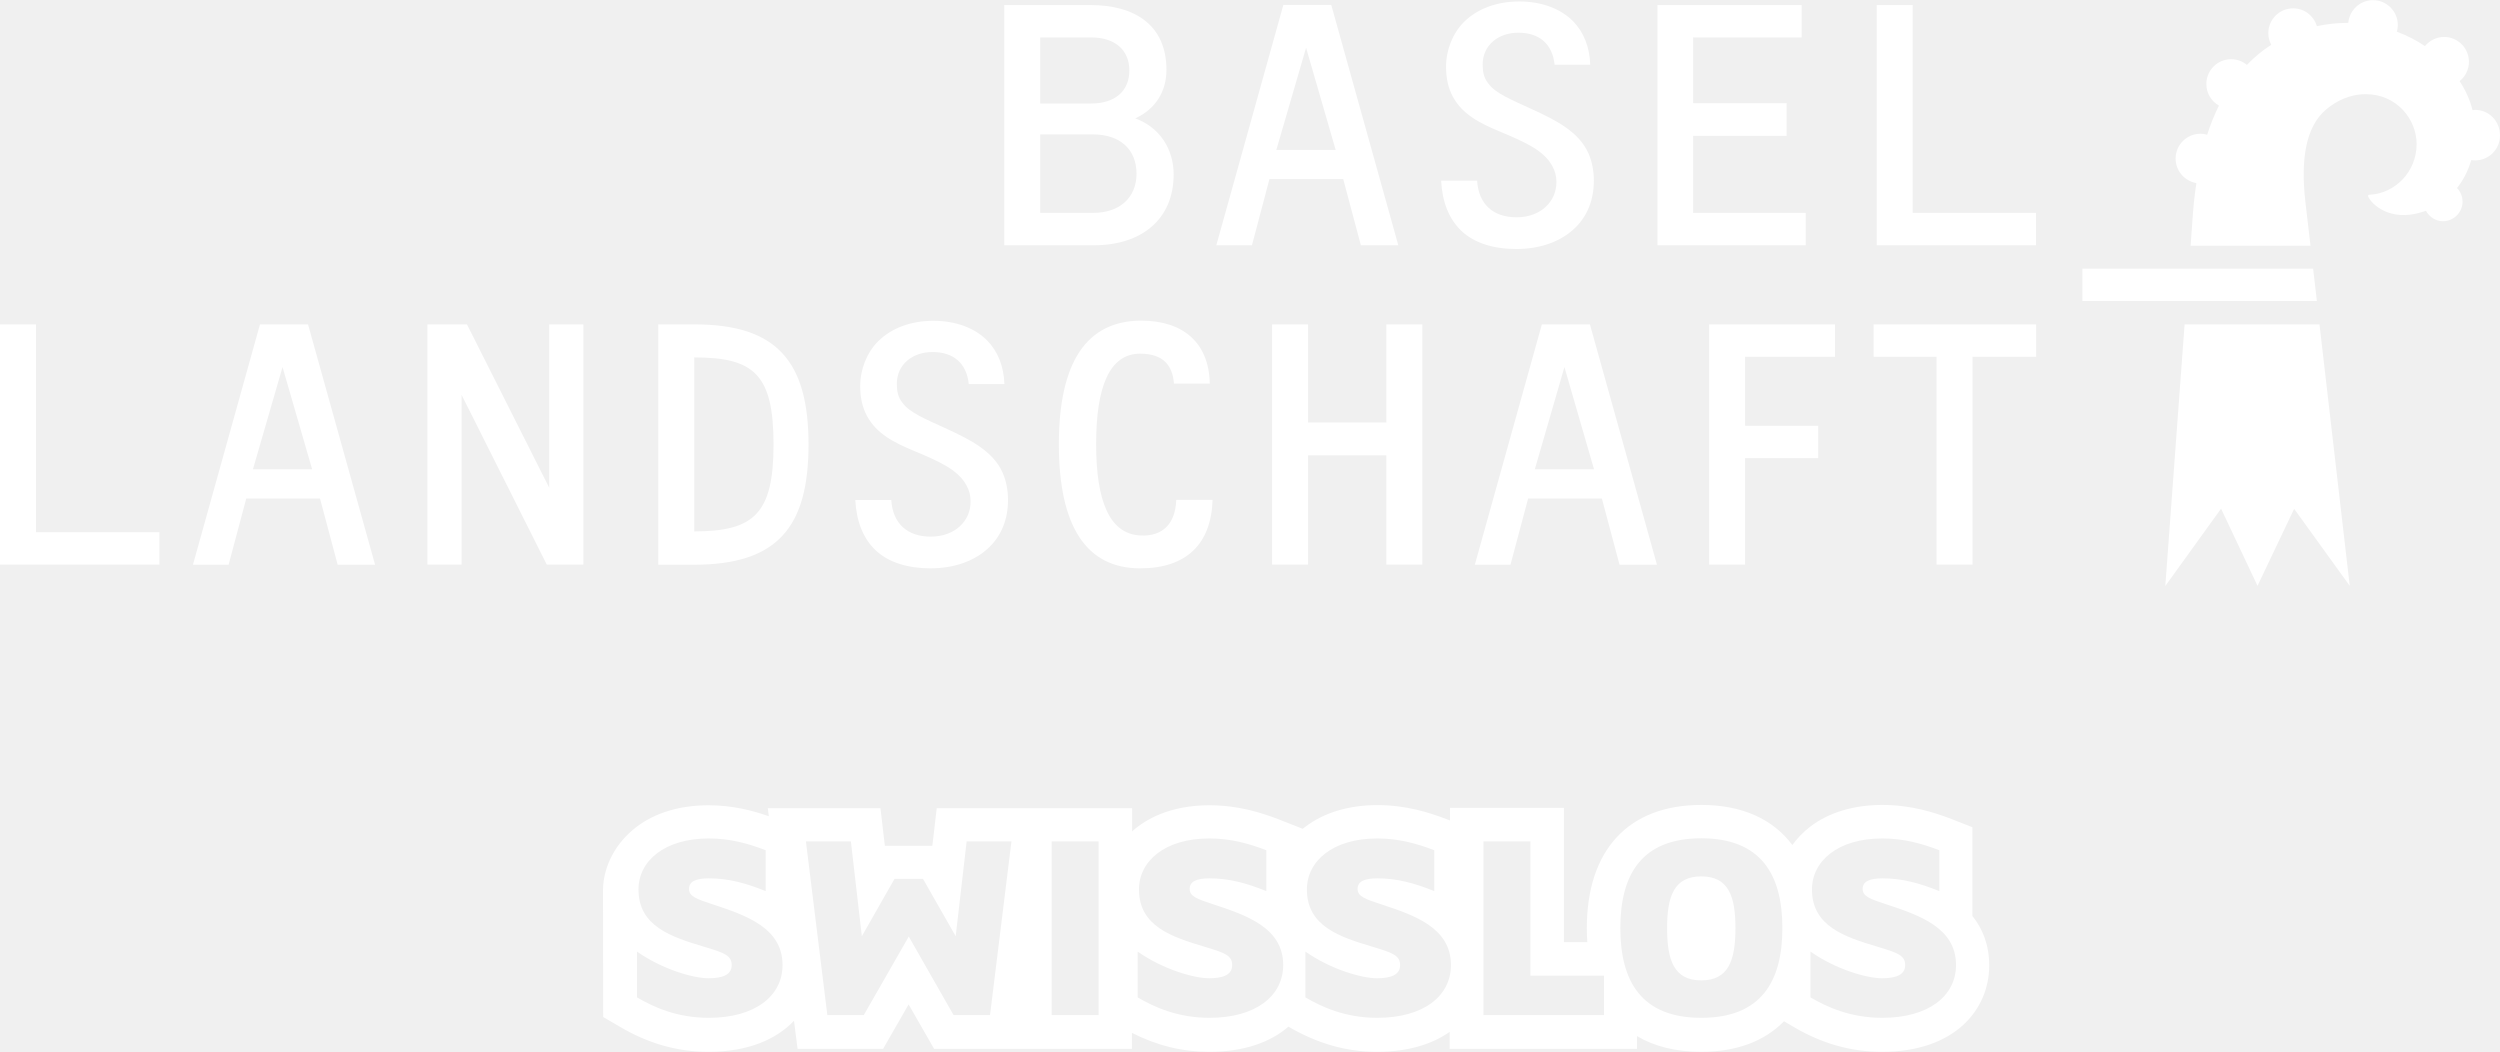
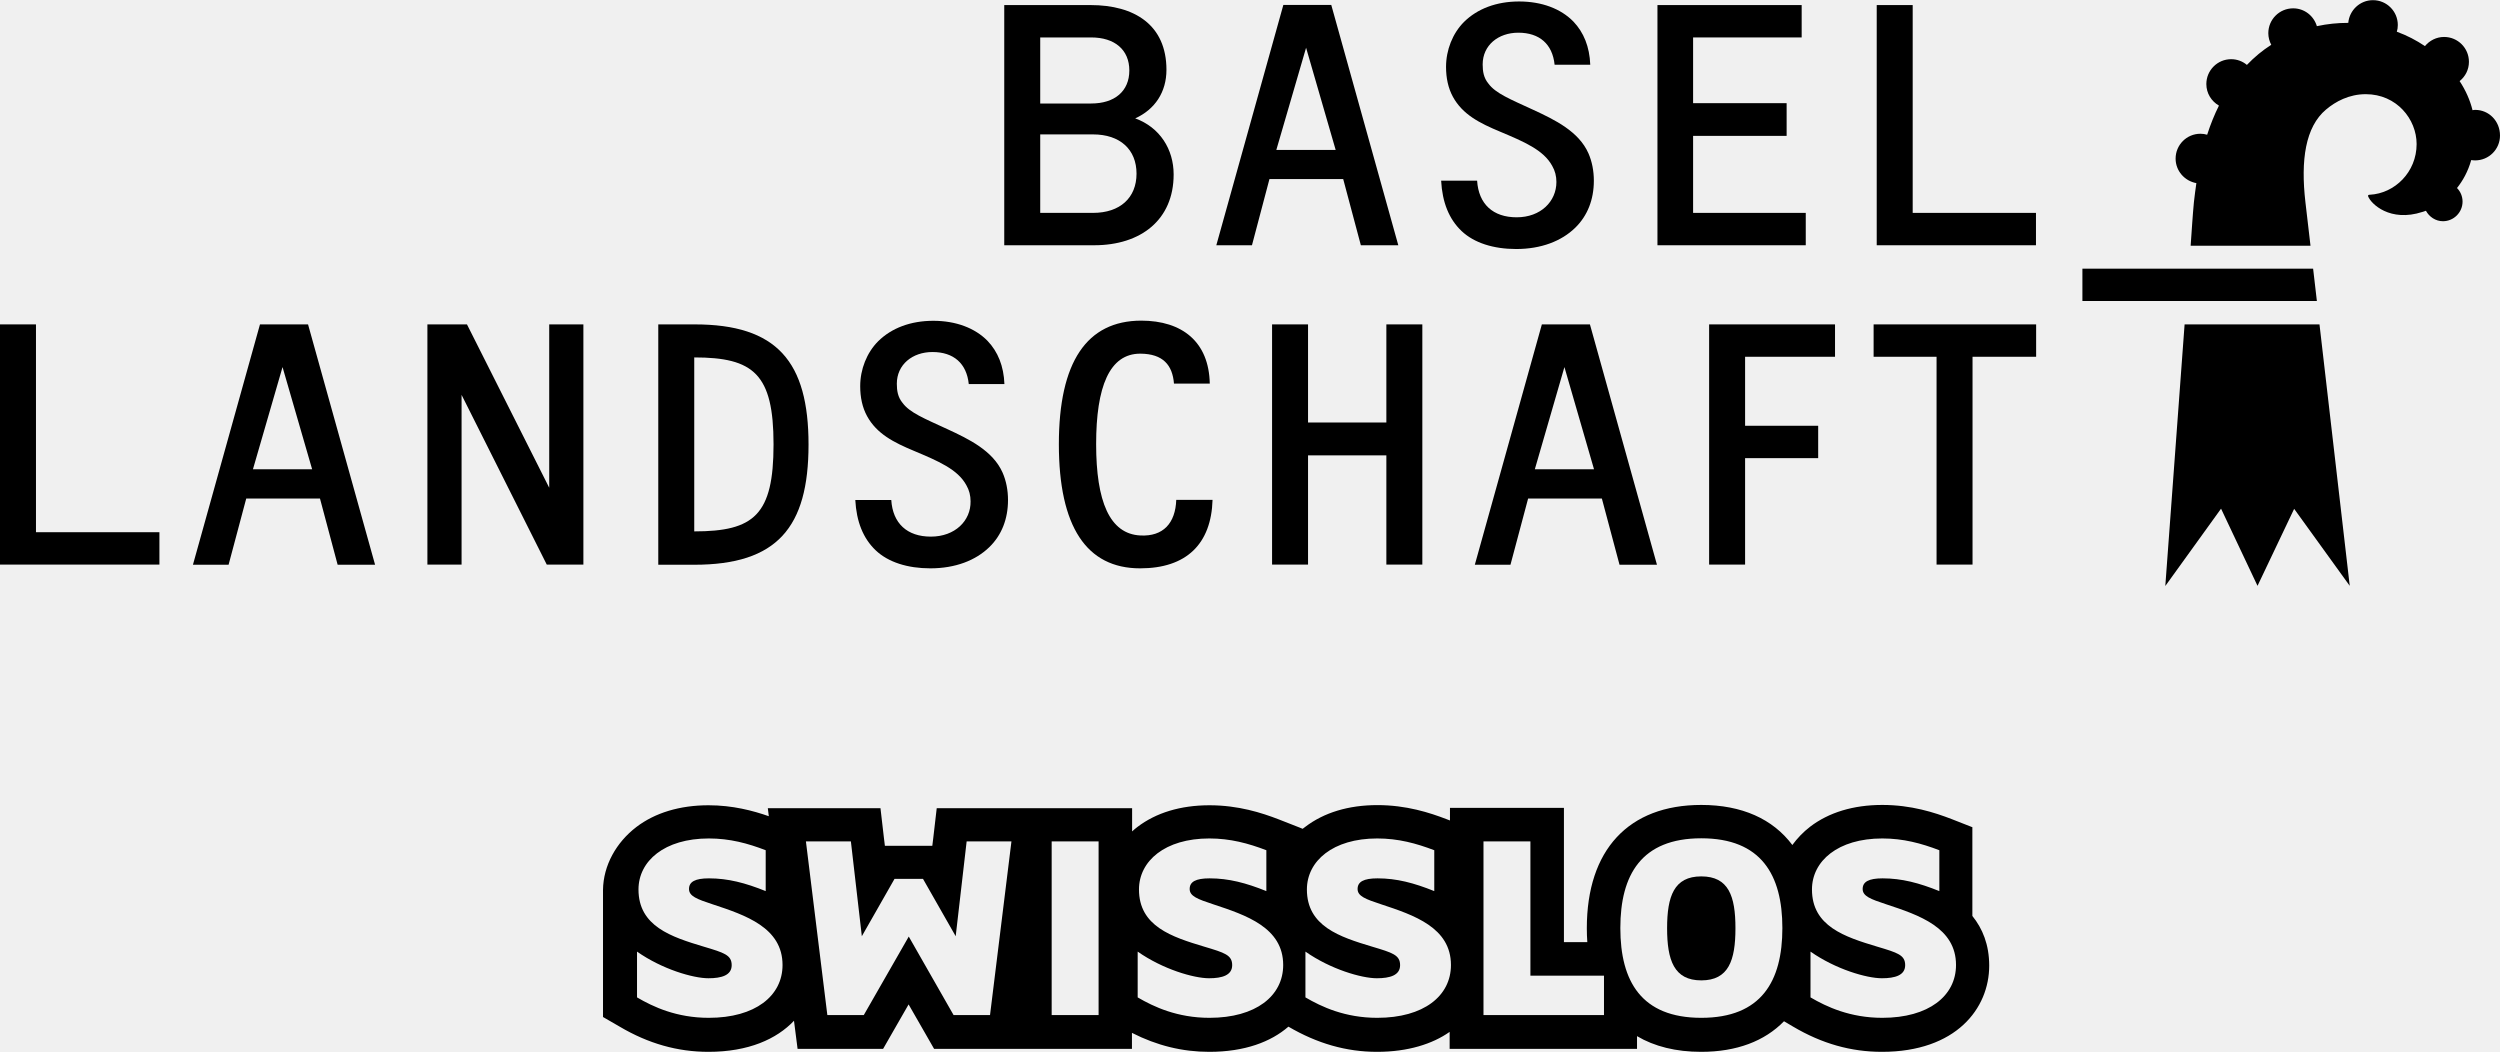
- <svg xmlns="http://www.w3.org/2000/svg" version="1.1" id="BL-Logo" x="0px" y="0px" viewBox="0 0 152.9 64.3" style="enable-background:new 0 0 152.9 64.3;" xml:space="preserve">
-   <style type="text/css">
- 	.st0{fill:#FFFFFF;}
- </style>
-   <g>
-     <path class="st0" d="M71.78,10.67c0-1.54-0.84-2.88-2.35-3.43c1.21-0.55,1.91-1.61,1.91-2.97c0-2.75-1.96-3.96-4.64-3.96h-5.28V15   h5.5C69.78,15,71.78,13.44,71.78,10.67z M63.62,2.29h3.12c1.43,0,2.33,0.75,2.33,2.02c0,1.28-0.9,2.02-2.33,2.02h-3.12V2.29z    M63.62,13.02v-4.8h3.23c1.65,0,2.66,0.92,2.66,2.4c0,1.45-1.01,2.4-2.66,2.4H63.62z" />
-     <path class="st0" d="M77.64,10.95h4.51L83.23,15h2.29l-4.1-14.7h-2.93L74.39,15h2.18L77.64,10.95z M79.88,2.92l1.81,6.25h-3.63   L79.88,2.92z" />
-     <path class="st0" d="M92.76,13.29c-1.45,0-2.33-0.81-2.42-2.24h-2.2c0.07,1.32,0.48,2.35,1.25,3.08c0.77,0.73,1.96,1.1,3.34,1.1   c1.52,0,2.77-0.48,3.61-1.3c0.75-0.73,1.14-1.72,1.14-2.88c0-0.59-0.11-1.17-0.33-1.67c-0.59-1.34-2.05-2.05-3.37-2.66   c-1.43-0.66-2.31-1.01-2.75-1.61c-0.29-0.35-0.35-0.75-0.35-1.17c0-1.17,0.95-1.94,2.18-1.94c1.3,0,2.09,0.7,2.22,1.96h2.18   c-0.04-1.1-0.4-1.98-1.03-2.64c-0.77-0.79-1.94-1.23-3.32-1.23c-1.36,0-2.55,0.44-3.37,1.25c-0.7,0.7-1.1,1.72-1.1,2.75   c0,0.68,0.13,1.3,0.42,1.83c0.59,1.08,1.63,1.61,2.88,2.13c1.47,0.62,2.66,1.12,3.19,2.09c0.18,0.31,0.26,0.64,0.26,0.99   C95.2,12.32,94.23,13.29,92.76,13.29z" />
-     <polygon class="st0" points="110.44,13.02 103.55,13.02 103.55,8.31 109.27,8.31 109.27,6.31 103.55,6.31 103.55,2.29 110.19,2.29    110.19,0.31 101.37,0.31 101.37,15 110.44,15  " />
-     <polygon class="st0" points="124.52,13.02 116.98,13.02 116.98,0.31 114.78,0.31 114.78,15 124.52,15  " />
-     <polygon class="st0" points="2.2,19.84 0,19.84 0,34.53 9.75,34.53 9.75,32.55 2.2,32.55  " />
-     <path class="st0" d="M15.9,19.84l-4.1,14.7h2.18l1.08-4.05h4.51l1.08,4.05h2.29l-4.1-14.7H15.9z M15.47,28.7l1.81-6.25l1.81,6.25   H15.47z" />
-     <polygon class="st0" points="33.59,29.83 28.56,19.84 26.14,19.84 26.14,34.53 28.23,34.53 28.23,24.15 33.44,34.53 35.68,34.53    35.68,19.84 33.59,19.84  " />
-     <path class="st0" d="M56.93,32.82c-1.45,0-2.33-0.81-2.42-2.24h-2.2c0.07,1.32,0.48,2.35,1.25,3.08c0.77,0.73,1.96,1.1,3.34,1.1   c1.52,0,2.77-0.48,3.61-1.3c0.75-0.73,1.14-1.72,1.14-2.88c0-0.59-0.11-1.17-0.33-1.67c-0.59-1.34-2.05-2.05-3.37-2.66   c-1.43-0.66-2.31-1.01-2.75-1.61c-0.29-0.35-0.35-0.75-0.35-1.17c0-1.17,0.95-1.94,2.18-1.94c1.3,0,2.09,0.7,2.22,1.96h2.18   c-0.04-1.1-0.4-1.98-1.03-2.64c-0.77-0.79-1.94-1.23-3.32-1.23c-1.36,0-2.55,0.44-3.37,1.25c-0.7,0.7-1.1,1.72-1.1,2.75   c0,0.68,0.13,1.3,0.42,1.83c0.59,1.08,1.63,1.61,2.88,2.13c1.47,0.62,2.66,1.12,3.19,2.09c0.18,0.31,0.26,0.64,0.26,0.99   C59.38,31.85,58.41,32.82,56.93,32.82z" />
-     <polygon class="st0" points="86.99,34.53 86.99,19.84 84.79,19.84 84.79,25.84 80,25.84 80,19.84 77.8,19.84 77.8,34.53 80,34.53    80,27.85 84.79,27.85 84.79,34.53  " />
-     <path class="st0" d="M94.3,19.84l-4.1,14.7h2.18l1.08-4.05h4.51l1.08,4.05h2.29l-4.1-14.7H94.3z M93.87,28.7l1.81-6.25l1.81,6.25   H93.87z" />
-     <polygon class="st0" points="112.23,21.82 112.23,19.84 104.53,19.84 104.53,34.53 106.73,34.53 106.73,28.02 111.2,28.02    111.2,26.04 106.73,26.04 106.73,21.82  " />
-     <polygon class="st0" points="114.59,21.82 118.44,21.82 118.44,34.53 120.64,34.53 120.64,21.82 124.53,21.82 124.53,19.84    114.59,19.84  " />
-     <path class="st0" d="M64.76,27.17c0,5.04,1.69,7.59,4.97,7.59c2.83,0,4.35-1.49,4.43-4.19l-2.22,0c-0.05,1.43-0.8,2.25-2.19,2.18   c-1.89-0.09-2.71-2.09-2.71-5.59c0-3.5,0.81-5.54,2.71-5.53c1.38,0.01,1.96,0.7,2.05,1.83h2.19c-0.05-2.54-1.67-3.85-4.2-3.85   C66.47,19.62,64.76,22.13,64.76,27.17z" />
-     <path class="st0" d="M49.45,27.19c0-5.06-1.92-7.36-6.99-7.35h-2.2v14.7h2.2C47.52,34.53,49.45,32.27,49.45,27.19z M42.46,21.86   c3.63,0,4.85,1.01,4.85,5.32c0,4.23-1.19,5.32-4.85,5.32V21.86z" />
-     <polygon class="st0" points="133.61,19.84 132.43,35.84 135.84,31.11 138.07,35.83 140.31,31.12 143.71,35.83 141.86,19.84  " />
-     <path class="st0" d="M151.38,6.72c-0.05,0-0.1,0.01-0.16,0.02c-0.15-0.61-0.42-1.22-0.79-1.78c0.35-0.28,0.57-0.7,0.57-1.18   c0-0.84-0.68-1.52-1.52-1.52c-0.47,0-0.89,0.22-1.17,0.56c-0.52-0.35-1.09-0.65-1.72-0.88c0.04-0.13,0.06-0.26,0.06-0.41   c0-0.84-0.68-1.52-1.52-1.52c-0.79,0-1.44,0.61-1.51,1.39c-0.02,0-0.04,0-0.06,0c-0.58,0-1.21,0.06-1.86,0.2   c-0.19-0.63-0.76-1.09-1.45-1.09c-0.84,0-1.52,0.68-1.52,1.52c0,0.26,0.07,0.5,0.18,0.71c-0.52,0.33-1.02,0.74-1.49,1.23   c-0.26-0.22-0.6-0.35-0.96-0.35c-0.84,0-1.52,0.68-1.52,1.52c0,0.57,0.31,1.05,0.77,1.32c-0.27,0.54-0.51,1.13-0.72,1.78   c-0.13-0.04-0.27-0.06-0.41-0.06c-0.84,0-1.52,0.68-1.52,1.52c0,0.75,0.55,1.37,1.27,1.5c-0.05,0.38-0.11,0.75-0.15,1.16   c-0.08,0.83-0.13,1.71-0.2,2.67h7.33c-0.11-0.94-0.2-1.75-0.31-2.66c-0.3-2.59,0.01-4.61,1.26-5.67c0.58-0.49,1.41-0.94,2.43-0.94   c1.89,0,3.11,1.53,3.11,3.05c0,1.72-1.34,3.02-2.86,3.1c0,0-0.15-0.01-0.1,0.11c0.17,0.44,1.33,1.59,3.32,0.94   c0,0,0.08-0.02,0.21-0.07c0.2,0.37,0.59,0.64,1.04,0.64c0.66,0,1.2-0.54,1.2-1.2c0-0.32-0.13-0.62-0.34-0.83   c0.35-0.44,0.67-1,0.87-1.71c0.08,0.01,0.16,0.02,0.24,0.02c0.84,0,1.52-0.68,1.52-1.52C152.9,7.4,152.22,6.72,151.38,6.72z" />
-     <polygon class="st0" points="141.47,16.43 127.36,16.43 127.36,18.41 141.7,18.41  " />
-     <path class="st0" d="M104.05,53.6c-1.67,0-2.09,1.22-2.09,3.17c0,1.96,0.42,3.19,2.09,3.19c1.66,0,2.09-1.22,2.09-3.19   C106.14,54.82,105.72,53.6,104.05,53.6z" />
-     <path class="st0" d="M120.65,50.6l-1.3-0.51c-1.04-0.4-2.46-0.86-4.23-0.86c-1.75,0-3.27,0.46-4.41,1.33   c-0.43,0.33-0.79,0.71-1.09,1.12c-1.19-1.59-3.08-2.45-5.57-2.45c-4.45,0-7,2.75-7,7.54c0,0.29,0.01,0.58,0.03,0.85h-1.43v-8.21   h-6.97v0.77l-0.21-0.08c-1.04-0.4-2.46-0.86-4.23-0.86c-1.75,0-3.27,0.46-4.41,1.33c-0.11,0.08-0.05,0.04-0.16,0.12l-0.17-0.07   l-1.3-0.51c-1.04-0.4-2.46-0.86-4.23-0.86c-1.75,0-3.27,0.46-4.41,1.33c-0.11,0.08-0.22,0.18-0.32,0.27v-1.42H57.29l-0.21,1.81   l-0.06,0.49h-2.9l-0.06-0.49l-0.21-1.81h-6.89l0.06,0.49c-0.97-0.34-2.21-0.67-3.69-0.67c-1.75,0-3.27,0.46-4.41,1.33   c-1.23,0.94-2.02,2.35-2.04,3.84v0.06l0.01,7.72l1.01,0.59c1.76,1.04,3.54,1.54,5.43,1.54c2.45,0,4.17-0.78,5.23-1.9l0.22,1.72   h5.23l0.59-1.03l0.97-1.69l0.97,1.69l0.59,1.03h12.1v-0.98c1.53,0.78,3.09,1.16,4.73,1.16c2.17,0,3.77-0.61,4.84-1.54   c1.76,1.03,3.53,1.54,5.42,1.54c1.92,0,3.39-0.48,4.44-1.22v1.04h11.46v-0.78c1.06,0.63,2.38,0.96,3.92,0.96   c2.17,0,3.88-0.65,5.07-1.87l0.56,0.33c1.76,1.04,3.53,1.54,5.43,1.54c4.53,0,6.56-2.65,6.56-5.27c0-1.29-0.41-2.27-1.03-3.04V50.6   z M43.35,62.25c-1.97,0-3.4-0.67-4.39-1.25v-2.8c1.54,1.08,3.43,1.63,4.37,1.63c0.8,0,1.42-0.18,1.42-0.8c0-0.6-0.46-0.76-1.7-1.13   c-2-0.6-4-1.25-4-3.5c0-1.74,1.59-3.12,4.3-3.12c1.29,0,2.39,0.3,3.48,0.72v2.5c-1.24-0.5-2.3-0.78-3.47-0.78   c-0.85,0-1.22,0.21-1.22,0.65c0,0.46,0.48,0.62,1.45,0.94c2,0.66,4.27,1.42,4.27,3.71C47.86,60.91,46.19,62.25,43.35,62.25z    M60.55,62.08h-2.23l-2.74-4.8l-2.75,4.8H50.6l-1.31-10.62h2.75l0.67,5.8l2-3.51h1.74l2,3.51l0.67-5.8h2.74L60.55,62.08z    M67.19,62.08h-2.87V51.46h2.87V62.08z M73.97,62.25c-1.96,0-3.4-0.67-4.39-1.25v-2.8c1.54,1.08,3.43,1.63,4.37,1.63   c0.79,0,1.41-0.18,1.41-0.8c0-0.6-0.46-0.76-1.7-1.13c-2-0.6-4-1.25-4-3.5c0-1.74,1.59-3.12,4.3-3.12c1.29,0,2.39,0.3,3.49,0.72   v2.5c-1.24-0.5-2.3-0.78-3.47-0.78c-0.85,0-1.22,0.21-1.22,0.65c0,0.46,0.48,0.62,1.45,0.94c2,0.66,4.27,1.42,4.27,3.71   C78.48,60.91,76.81,62.25,73.97,62.25z M84.23,62.25c-1.96,0-3.4-0.67-4.39-1.25v-2.8c1.54,1.08,3.43,1.63,4.37,1.63   c0.8,0,1.42-0.18,1.42-0.8c0-0.6-0.46-0.76-1.7-1.13c-2-0.6-4-1.25-4-3.5c0-1.74,1.59-3.12,4.3-3.12c1.29,0,2.39,0.3,3.49,0.72v2.5   c-1.24-0.5-2.3-0.78-3.47-0.78c-0.85,0-1.22,0.21-1.22,0.65c0,0.46,0.48,0.62,1.45,0.94c2,0.66,4.26,1.42,4.26,3.71   C88.74,60.91,87.08,62.25,84.23,62.25z M98.09,62.08h-7.36V51.46h2.87v8.21h4.5V62.08z M104.05,62.25c-3.66,0-4.95-2.23-4.95-5.49   c0-3.26,1.29-5.49,4.95-5.49c3.66,0,4.96,2.23,4.96,5.49C109.01,60.02,107.72,62.25,104.05,62.25z M115.12,62.25   c-1.96,0-3.4-0.67-4.39-1.25v-2.8c1.54,1.08,3.43,1.63,4.37,1.63c0.8,0,1.42-0.18,1.42-0.8c0-0.6-0.46-0.76-1.7-1.13   c-2-0.6-4-1.25-4-3.5c0-1.74,1.59-3.12,4.3-3.12c1.29,0,2.39,0.3,3.49,0.72v2.5c-1.24-0.5-2.3-0.78-3.47-0.78   c-0.85,0-1.22,0.21-1.22,0.65c0,0.46,0.48,0.62,1.45,0.94c2,0.66,4.26,1.42,4.26,3.71C119.63,60.91,117.96,62.25,115.12,62.25z" />
-   </g>
+ <svg xmlns="http://www.w3.org/2000/svg" id="BL-Logo" version="1.1" viewBox="0 0 152.9 64.3">
+   <path d="M71.78,10.67c0-1.54-.84-2.88-2.35-3.43,1.21-.55,1.91-1.61,1.91-2.97,0-2.75-1.96-3.96-4.64-3.96h-5.28v14.69h5.5c2.86,0,4.86-1.56,4.86-4.33ZM63.62,2.29h3.12c1.43,0,2.33.75,2.33,2.02s-.9,2.02-2.33,2.02h-3.12V2.29ZM63.62,13.02v-4.8h3.23c1.65,0,2.66.92,2.66,2.4s-1.01,2.4-2.66,2.4h-3.23Z" />
+   <path d="M77.64,10.95h4.51l1.08,4.05h2.29L81.42.3h-2.93l-4.1,14.7h2.18l1.07-4.05ZM79.88,2.92l1.81,6.25h-3.63l1.82-6.25Z" />
+   <path d="M92.76,13.29c-1.45,0-2.33-.81-2.42-2.24h-2.2c.07,1.32.48,2.35,1.25,3.08s1.96,1.1,3.34,1.1c1.52,0,2.77-.48,3.61-1.3.75-.73,1.14-1.72,1.14-2.88,0-.59-.11-1.17-.33-1.67-.59-1.34-2.05-2.05-3.37-2.66-1.43-.66-2.31-1.01-2.75-1.61-.29-.35-.35-.75-.35-1.17,0-1.17.95-1.94,2.18-1.94,1.3,0,2.09.7,2.22,1.96h2.18c-.04-1.1-.4-1.98-1.03-2.64-.77-.79-1.94-1.23-3.32-1.23s-2.55.44-3.37,1.25c-.7.7-1.1,1.72-1.1,2.75,0,.68.13,1.3.42,1.83.59,1.08,1.63,1.61,2.88,2.13,1.47.62,2.66,1.12,3.19,2.09.18.31.26.64.26.99,0,1.19-.96,2.16-2.43,2.16Z" />
+   <polygon points="110.44 13.02 103.55 13.02 103.55 8.31 109.27 8.31 109.27 6.31 103.55 6.31 103.55 2.29 110.19 2.29 110.19 .31 101.37 .31 101.37 15 110.44 15 110.44 13.02" />
+   <polygon points="124.52 13.02 116.98 13.02 116.98 .31 114.78 .31 114.78 15 124.52 15 124.52 13.02" />
+   <polygon points="2.2 19.84 0 19.84 0 34.53 9.75 34.53 9.75 32.55 2.2 32.55 2.2 19.84" />
+   <path d="M15.9,19.84l-4.1,14.7h2.18l1.08-4.05h4.51l1.08,4.05h2.29l-4.1-14.7s-2.94,0-2.94,0ZM15.47,28.7l1.81-6.25,1.81,6.25h-3.62Z" />
+   <polygon points="33.59 29.83 28.56 19.84 26.14 19.84 26.14 34.53 28.23 34.53 28.23 24.15 33.44 34.53 35.68 34.53 35.68 19.84 33.59 19.84 33.59 29.83" />
+   <path d="M56.93,32.82c-1.45,0-2.33-.81-2.42-2.24h-2.2c.07,1.32.48,2.35,1.25,3.08s1.96,1.1,3.34,1.1c1.52,0,2.77-.48,3.61-1.3.75-.73,1.14-1.72,1.14-2.88,0-.59-.11-1.17-.33-1.67-.59-1.34-2.05-2.05-3.37-2.66-1.43-.66-2.31-1.01-2.75-1.61-.29-.35-.35-.75-.35-1.17,0-1.17.95-1.94,2.18-1.94,1.3,0,2.09.7,2.22,1.96h2.18c-.04-1.1-.4-1.98-1.03-2.64-.77-.79-1.94-1.23-3.32-1.23s-2.55.44-3.37,1.25c-.7.7-1.1,1.72-1.1,2.75,0,.68.13,1.3.42,1.83.59,1.08,1.63,1.61,2.88,2.13,1.47.62,2.66,1.12,3.19,2.09.18.31.26.64.26.99.02,1.19-.95,2.16-2.43,2.16Z" />
+   <polygon points="86.99 34.53 86.99 19.84 84.79 19.84 84.79 25.84 80 25.84 80 19.84 77.8 19.84 77.8 34.53 80 34.53 80 27.85 84.79 27.85 84.79 34.53 86.99 34.53" />
+   <path d="M94.3,19.84l-4.1,14.7h2.18l1.08-4.05h4.51l1.08,4.05h2.29l-4.1-14.7h-2.94ZM93.87,28.7l1.81-6.25,1.81,6.25s-3.62,0-3.62,0Z" />
+   <polygon points="112.23 21.82 112.23 19.84 104.53 19.84 104.53 34.53 106.73 34.53 106.73 28.02 111.2 28.02 111.2 26.04 106.73 26.04 106.73 21.82 112.23 21.82" />
+   <polygon points="114.59 21.82 118.44 21.82 118.44 34.53 120.64 34.53 120.64 21.82 124.53 21.82 124.53 19.84 114.59 19.84 114.59 21.82" />
+   <path d="M64.76,27.17c0,5.04,1.69,7.59,4.97,7.59,2.83,0,4.35-1.49,4.43-4.19h-2.22c-.05,1.43-.8,2.25-2.19,2.18-1.89-.09-2.71-2.09-2.71-5.59s.81-5.54,2.71-5.53c1.38.01,1.96.7,2.05,1.83h2.19c-.05-2.54-1.67-3.85-4.2-3.85-3.32.01-5.03,2.52-5.03,7.56Z" />
+   <path d="M49.45,27.19c0-5.06-1.92-7.36-6.99-7.35h-2.2v14.7h2.2c5.06,0,6.99-2.27,6.99-7.35ZM42.46,21.86c3.63,0,4.85,1.01,4.85,5.32s-1.19,5.32-4.85,5.32v-10.64Z" />
+   <polygon points="133.61 19.84 132.43 35.84 135.84 31.11 138.07 35.83 140.31 31.12 143.71 35.83 141.86 19.84 133.61 19.84" />
+   <path d="M151.38,6.72c-.05,0-.1.01-.16.02-.15-.61-.42-1.22-.79-1.78.35-.28.57-.7.57-1.18,0-.84-.68-1.52-1.52-1.52-.47,0-.89.22-1.17.56-.52-.35-1.09-.65-1.72-.88.04-.13.06-.26.06-.41,0-.84-.68-1.52-1.52-1.52-.79,0-1.44.61-1.51,1.39h-.06c-.58,0-1.21.06-1.86.2-.19-.63-.76-1.09-1.45-1.09-.84,0-1.52.68-1.52,1.52,0,.26.07.5.18.71-.52.33-1.02.74-1.49,1.23-.26-.22-.6-.35-.96-.35-.84,0-1.52.68-1.52,1.52,0,.57.31,1.05.77,1.32-.27.54-.51,1.13-.72,1.78-.13-.04-.27-.06-.41-.06-.84,0-1.52.68-1.52,1.52,0,.75.55,1.37,1.27,1.5-.05.38-.11.75-.15,1.16-.08.83-.13,1.71-.2,2.67h7.33c-.11-.94-.2-1.75-.31-2.66-.3-2.59,0-4.61,1.26-5.67.58-.49,1.41-.94,2.43-.94,1.89,0,3.11,1.53,3.11,3.05,0,1.72-1.34,3.02-2.86,3.1,0,0-.15-.01-.1.11.17.44,1.33,1.59,3.32.94,0,0,.08-.02.21-.07.2.37.59.64,1.04.64.66,0,1.2-.54,1.2-1.2,0-.32-.13-.62-.34-.83.35-.44.67-1,.87-1.71.08.01.16.02.24.02.84,0,1.52-.68,1.52-1.52,0-.89-.68-1.57-1.52-1.57h0Z" />
+   <polygon points="141.47 16.43 127.36 16.43 127.36 18.41 141.7 18.41 141.47 16.43" />
+   <path d="M104.05,53.6c-1.67,0-2.09,1.22-2.09,3.17s.42,3.19,2.09,3.19,2.09-1.22,2.09-3.19-.42-3.17-2.09-3.17Z" />
+   <path d="M120.65,50.6l-1.3-.51c-1.04-.4-2.46-.86-4.23-.86s-3.27.46-4.41,1.33c-.43.33-.79.71-1.09,1.12-1.19-1.59-3.08-2.45-5.57-2.45-4.45,0-7,2.75-7,7.54,0,.29.01.58.03.85h-1.43v-8.21h-6.97v.77l-.21-.08c-1.04-.4-2.46-.86-4.23-.86s-3.27.46-4.41,1.33c-.11.08-.05.04-.16.12l-.17-.07-1.3-.51c-1.04-.4-2.46-.86-4.23-.86s-3.27.46-4.41,1.33c-.11.08-.22.18-.32.27v-1.42h-11.95l-.21,1.81-.06.49h-2.9l-.06-.49-.21-1.81h-6.89l.06.49c-.97-.34-2.21-.67-3.69-.67-1.75,0-3.27.46-4.41,1.33-1.23.94-2.02,2.35-2.04,3.84v7.78l1.02.59c1.76,1.04,3.54,1.54,5.43,1.54,2.45,0,4.17-.78,5.23-1.9l.22,1.72h5.23l.59-1.03.97-1.69.97,1.69.59,1.03h12.1v-.98c1.53.78,3.09,1.16,4.73,1.16,2.17,0,3.77-.61,4.84-1.54,1.76,1.03,3.53,1.54,5.42,1.54s3.39-.48,4.44-1.22v1.04h11.46v-.78c1.06.63,2.38.96,3.92.96,2.17,0,3.88-.65,5.07-1.87l.56.33c1.76,1.04,3.53,1.54,5.43,1.54,4.53,0,6.56-2.65,6.56-5.27,0-1.29-.41-2.27-1.03-3.04v-5.42h.02ZM43.35,62.25c-1.97,0-3.4-.67-4.39-1.25v-2.8c1.54,1.08,3.43,1.63,4.37,1.63.8,0,1.42-.18,1.42-.8s-.46-.76-1.7-1.13c-2-.6-4-1.25-4-3.5,0-1.74,1.59-3.12,4.3-3.12,1.29,0,2.39.3,3.48.72v2.5c-1.24-.5-2.3-.78-3.47-.78-.85,0-1.22.21-1.22.65s.48.62,1.45.94c2,.66,4.27,1.42,4.27,3.71,0,1.89-1.67,3.23-4.51,3.23ZM60.55,62.08h-2.23l-2.74-4.8-2.75,4.8h-2.23l-1.31-10.62h2.75l.67,5.8,2-3.51h1.74l2,3.51.67-5.8h2.74s-1.31,10.62-1.31,10.62ZM67.19,62.08h-2.87v-10.62h2.87v10.62ZM73.97,62.25c-1.96,0-3.4-.67-4.39-1.25v-2.8c1.54,1.08,3.43,1.63,4.37,1.63.79,0,1.41-.18,1.41-.8s-.46-.76-1.7-1.13c-2-.6-4-1.25-4-3.5,0-1.74,1.59-3.12,4.3-3.12,1.29,0,2.39.3,3.49.72v2.5c-1.24-.5-2.3-.78-3.47-.78-.85,0-1.22.21-1.22.65s.48.62,1.45.94c2,.66,4.27,1.42,4.27,3.71,0,1.89-1.67,3.23-4.51,3.23ZM84.23,62.25c-1.96,0-3.4-.67-4.39-1.25v-2.8c1.54,1.08,3.43,1.63,4.37,1.63.8,0,1.42-.18,1.42-.8s-.46-.76-1.7-1.13c-2-.6-4-1.25-4-3.5,0-1.74,1.59-3.12,4.3-3.12,1.29,0,2.39.3,3.49.72v2.5c-1.24-.5-2.3-.78-3.47-.78-.85,0-1.22.21-1.22.65s.48.62,1.45.94c2,.66,4.26,1.42,4.26,3.71,0,1.89-1.66,3.23-4.51,3.23ZM98.09,62.08h-7.36v-10.62h2.87v8.21h4.5v2.41h-.01ZM104.05,62.25c-3.66,0-4.95-2.23-4.95-5.49s1.29-5.49,4.95-5.49,4.96,2.23,4.96,5.49-1.29,5.49-4.96,5.49ZM115.12,62.25c-1.96,0-3.4-.67-4.39-1.25v-2.8c1.54,1.08,3.43,1.63,4.37,1.63.8,0,1.42-.18,1.42-.8s-.46-.76-1.7-1.13c-2-.6-4-1.25-4-3.5,0-1.74,1.59-3.12,4.3-3.12,1.29,0,2.39.3,3.49.72v2.5c-1.24-.5-2.3-.78-3.47-.78-.85,0-1.22.21-1.22.65s.48.62,1.45.94c2,.66,4.26,1.42,4.26,3.71,0,1.89-1.67,3.23-4.51,3.23Z" />
</svg>
